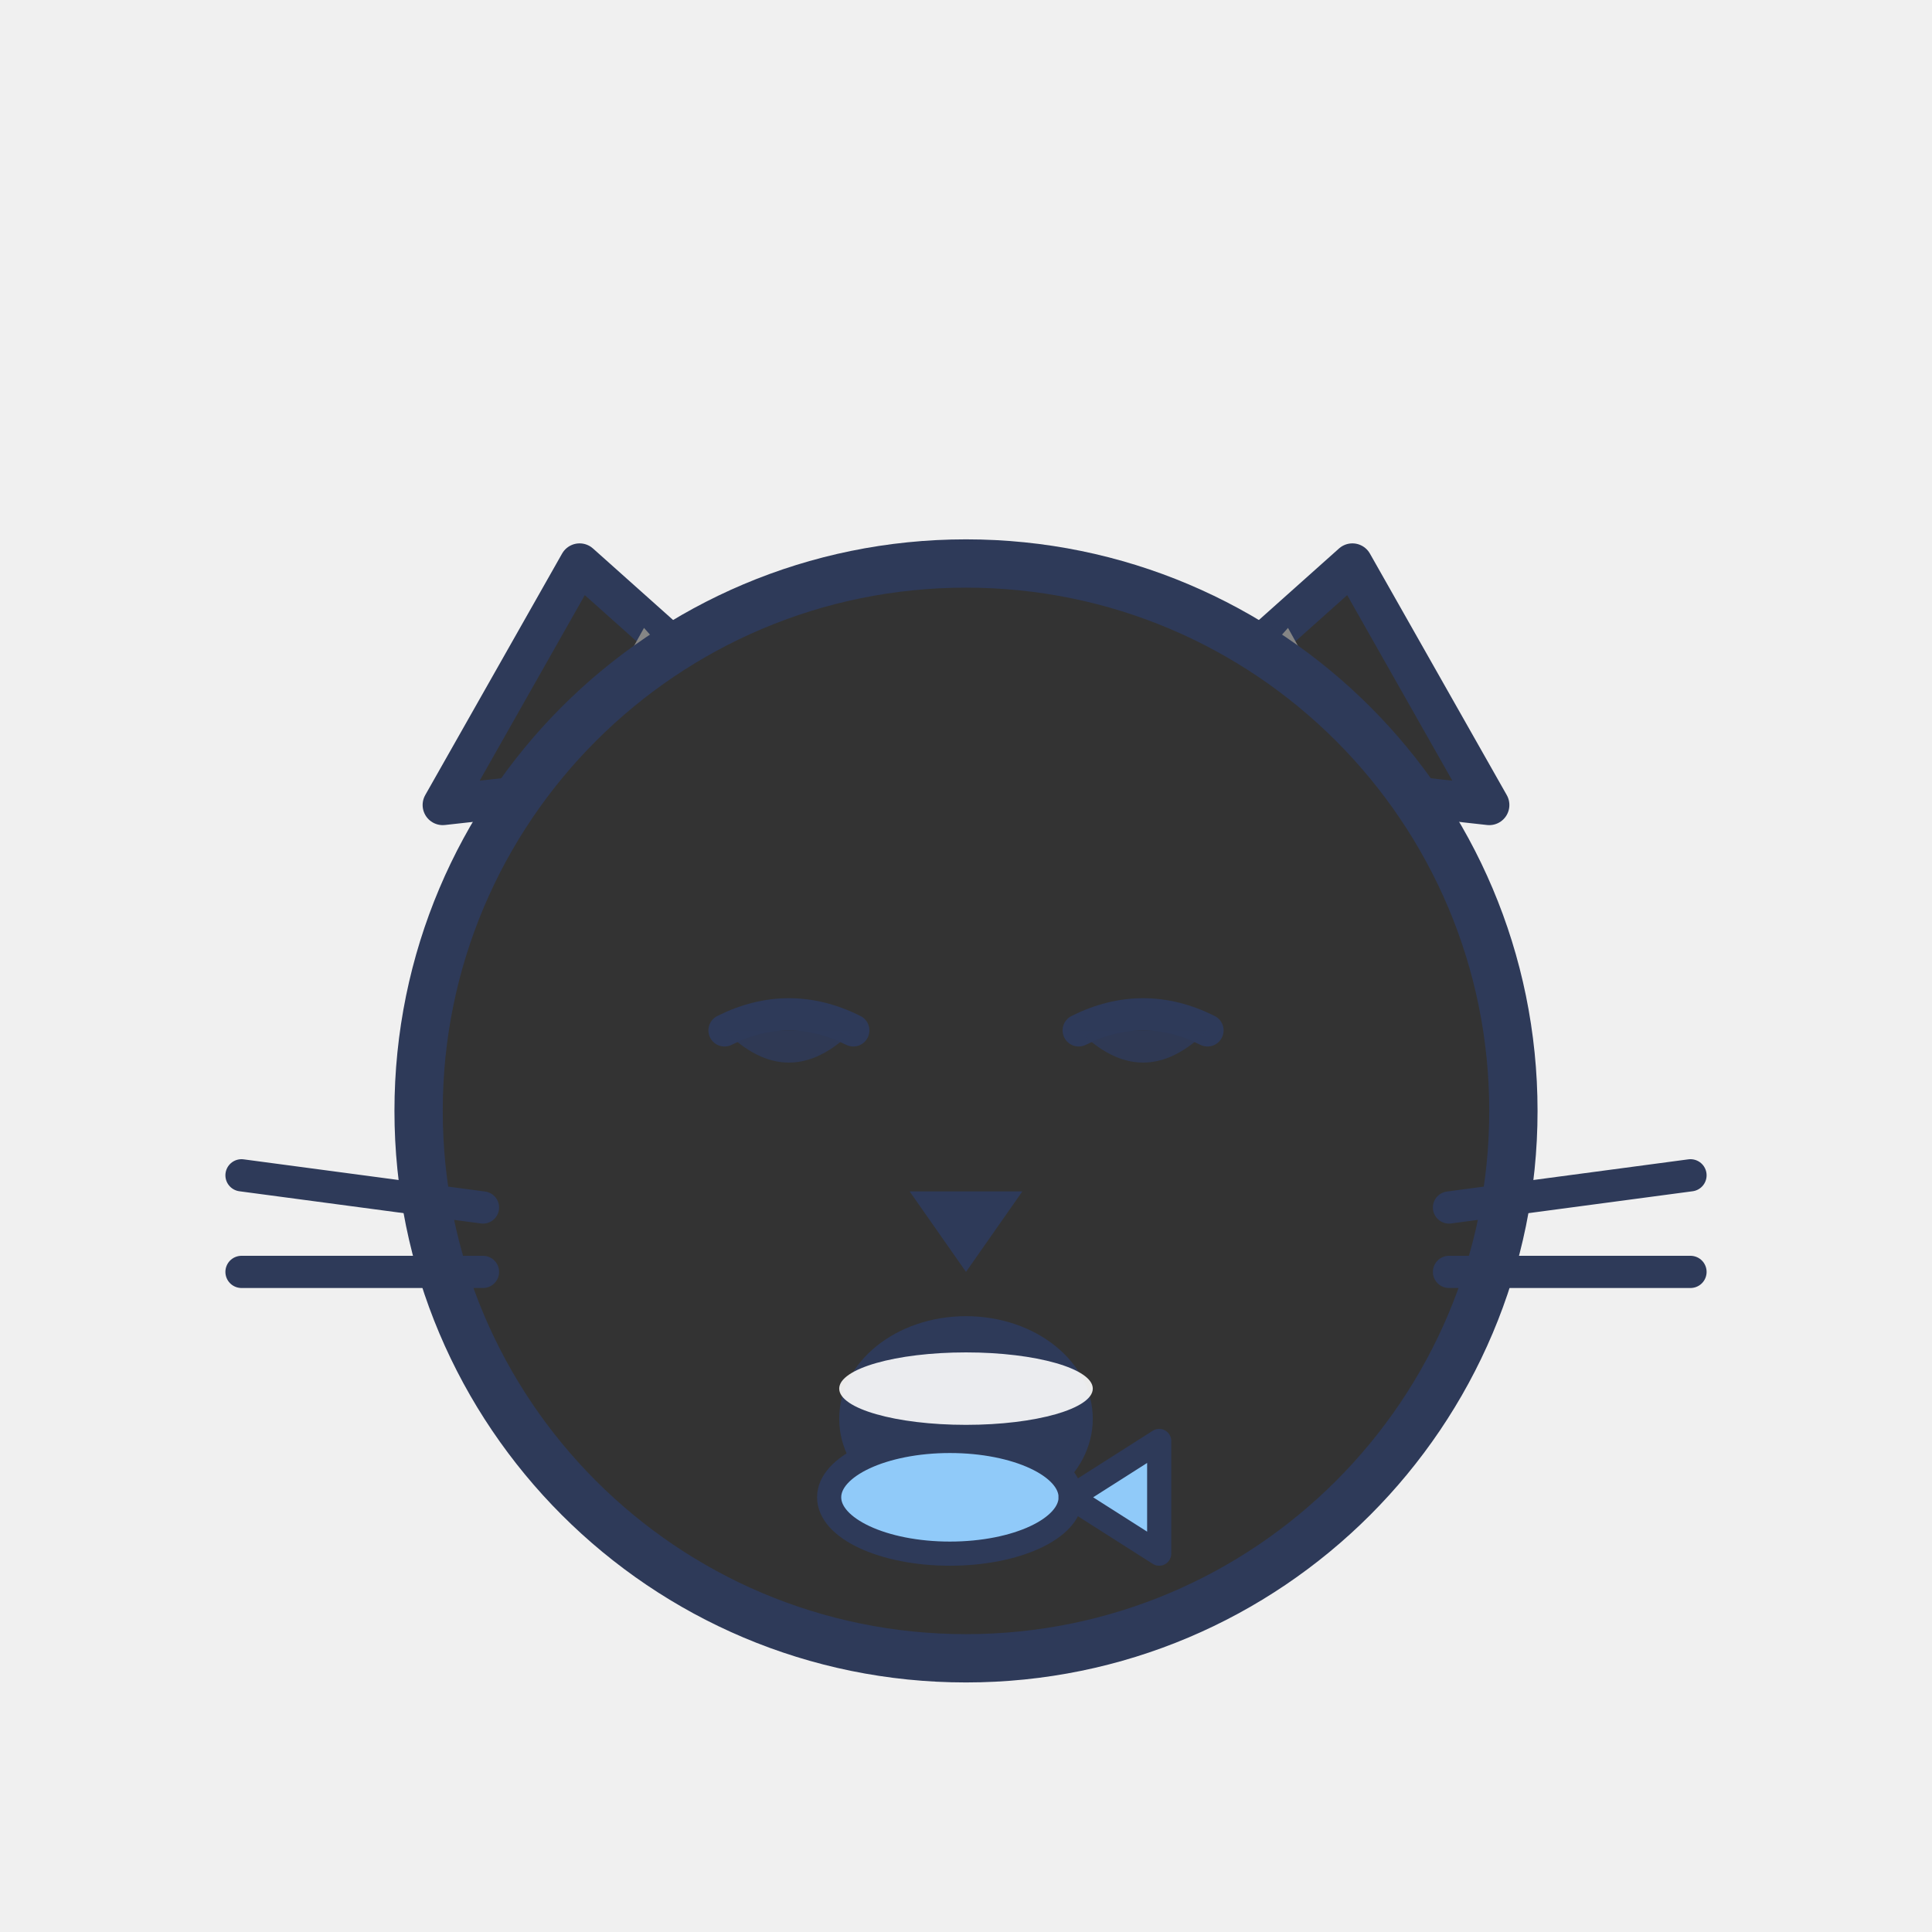
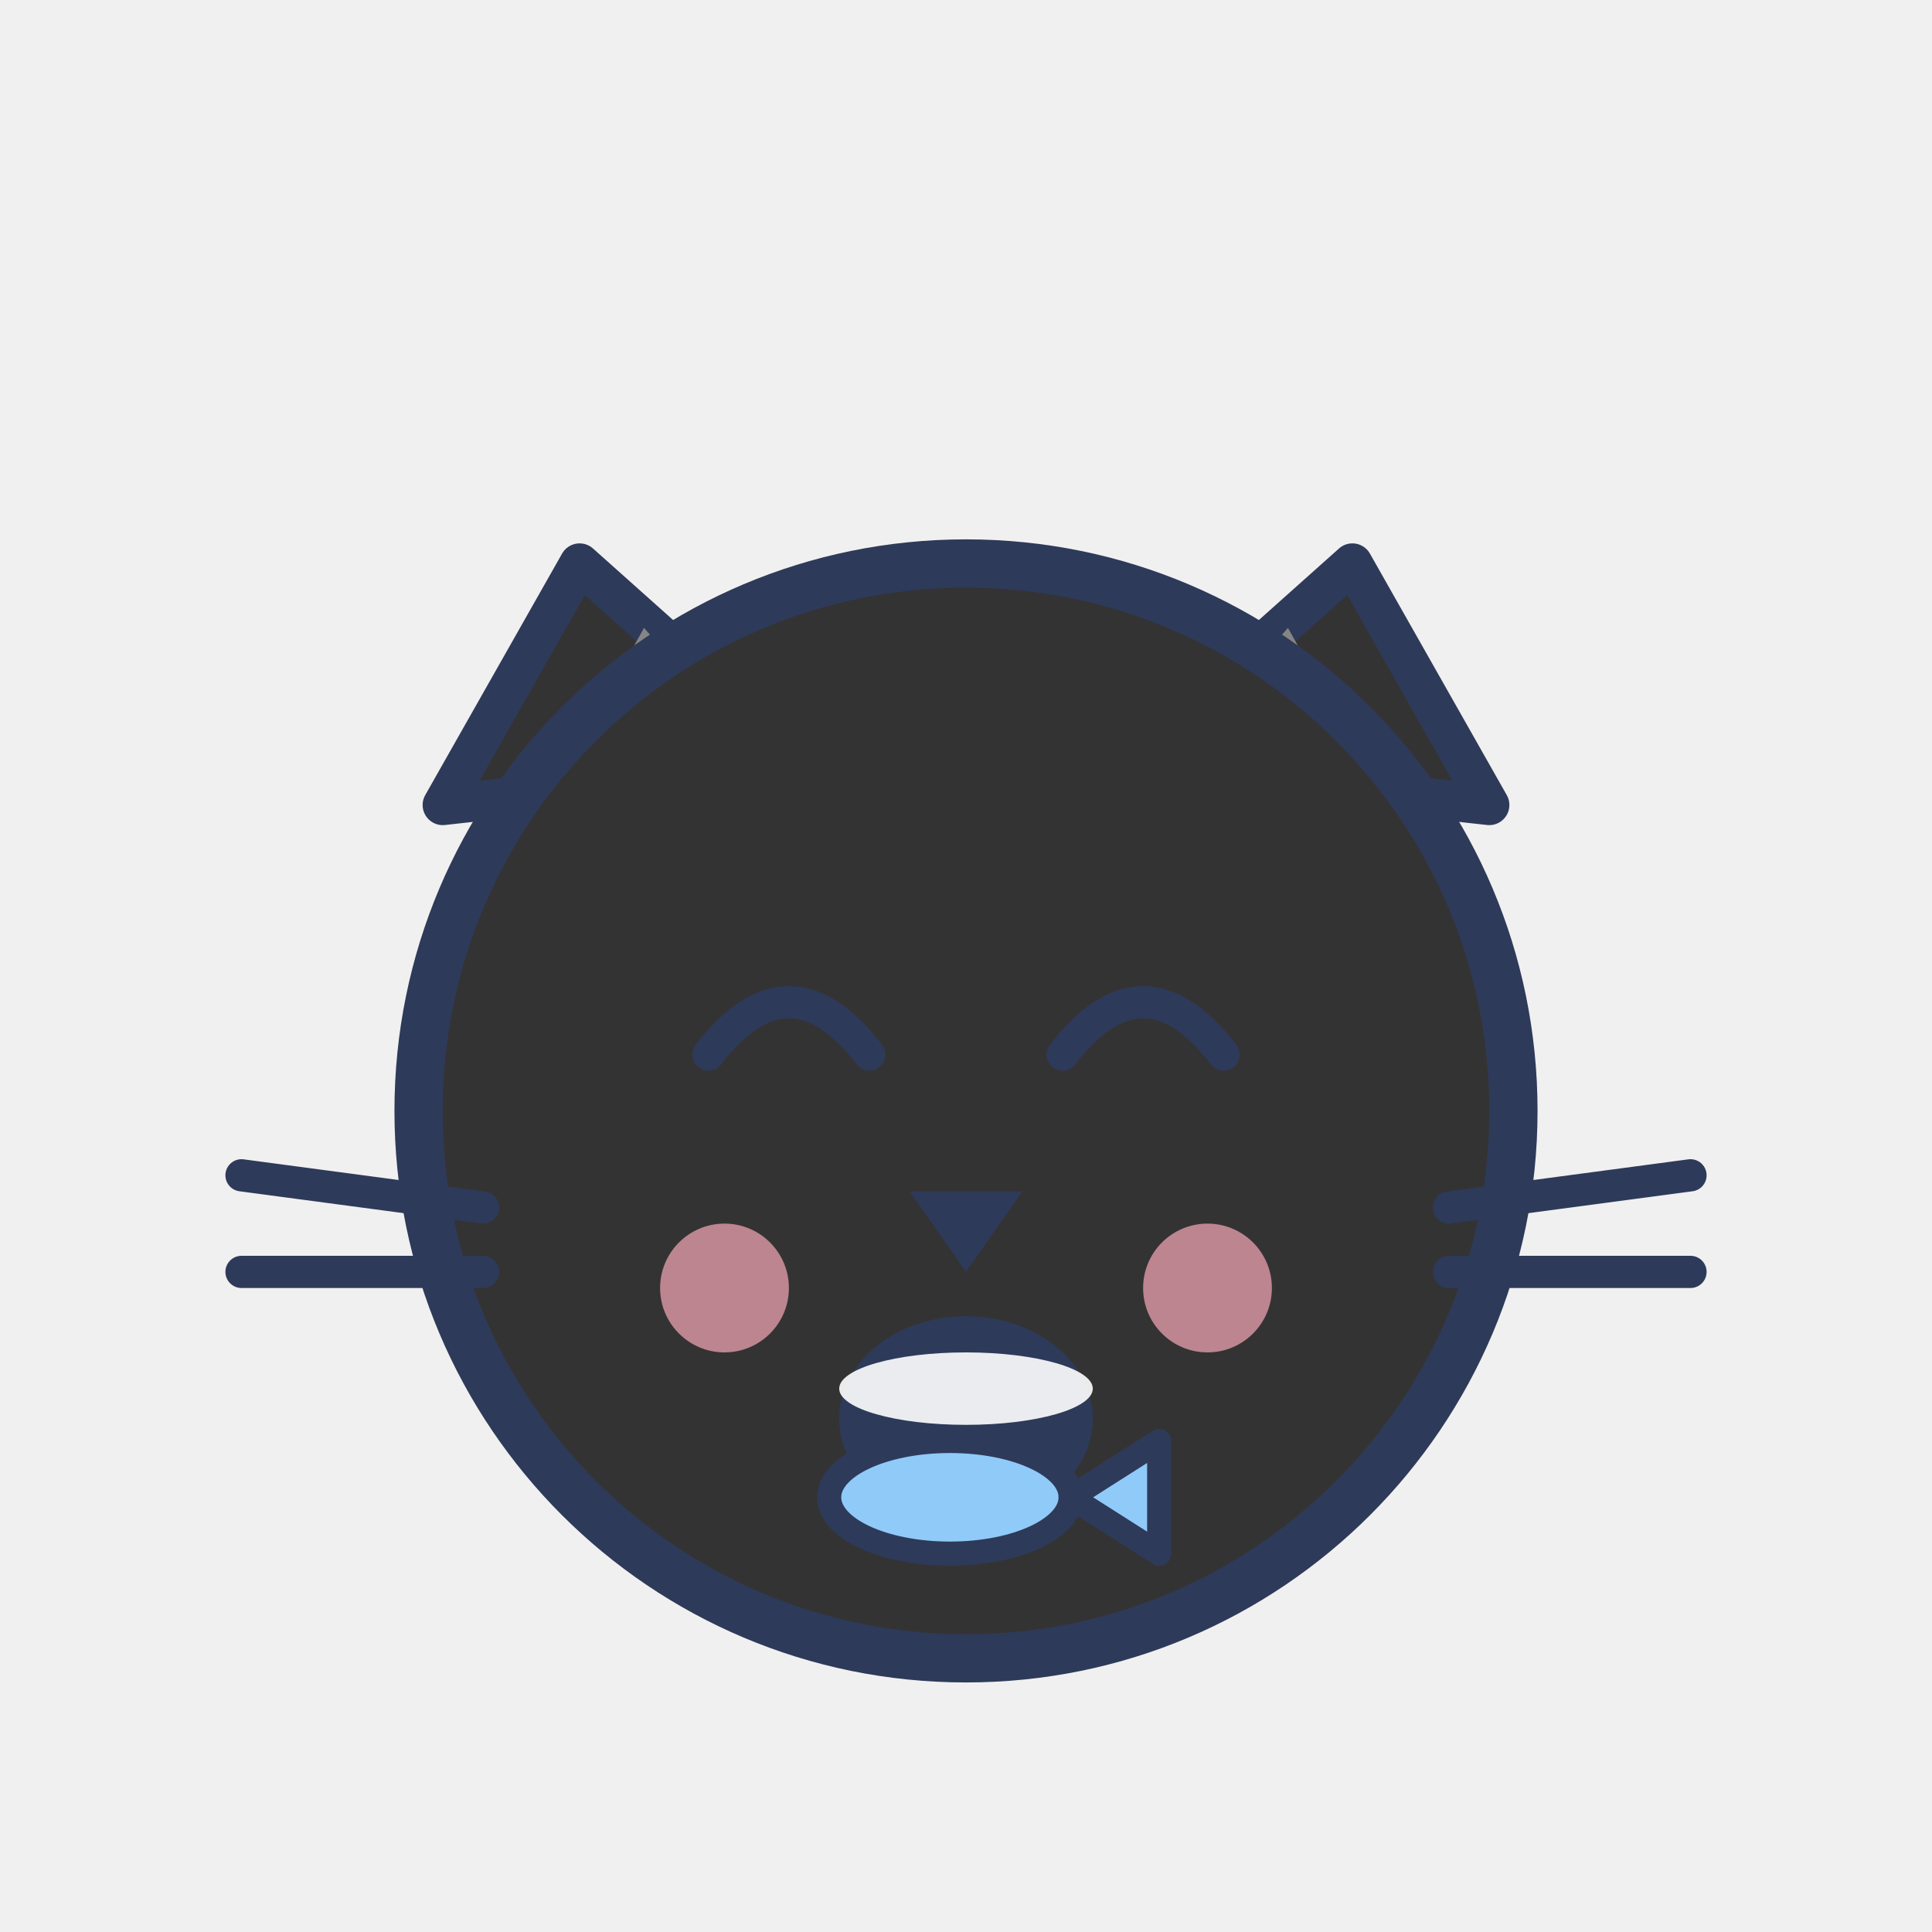
<svg xmlns="http://www.w3.org/2000/svg" viewBox="0 0 240 240" width="240" height="240">
  <defs>
    <linearGradient id="rainbowGrad" x1="0%" y1="0%" x2="100%" y2="100%">
      <stop offset="0%" stop-color="#E53935" />
      <stop offset="20%" stop-color="#FB8C00" />
      <stop offset="40%" stop-color="#FDD835" />
      <stop offset="60%" stop-color="#43A047" />
      <stop offset="80%" stop-color="#1E88E5" />
      <stop offset="100%" stop-color="#8E24AA" />
    </linearGradient>
  </defs>
  <g>
    <g>
      <polygon points="72,70 100,95 55,100" fill="#333333" stroke="#2E3A59" stroke-width="5" stroke-linejoin="round" />
      <polygon points="80,78 96,96 70,96" fill="rgb(133,133,133)" />
    </g>
    <g>
      <polygon points="168,70 140,95 185,100" fill="#333333" stroke="#2E3A59" stroke-width="5" stroke-linejoin="round" />
      <polygon points="160,78 144,96 170,96" fill="rgb(133,133,133)" />
    </g>
    <circle cx="120" cy="138" r="68" fill="#333333" stroke="#2E3A59" stroke-width="6" />
-     <path d="M90 128 Q98 124 106 128" stroke="#2E3A59" stroke-width="4" fill="none" stroke-linecap="round" />
-     <path d="M90 128 Q98 136 106 128" fill="#2E3A59" opacity="0.85" />
-     <path d="M134 128 Q142 124 150 128" stroke="#2E3A59" stroke-width="4" fill="none" stroke-linecap="round" />
-     <path d="M134 128 Q142 136 150 128" fill="#2E3A59" opacity="0.85" />
+     <path d="M88 131 Q98 118 108 131" stroke="#2E3A59" stroke-width="4" fill="none" stroke-linecap="round" />
+     <path d="M132 131 Q142 118 152 131" stroke="#2E3A59" stroke-width="4" fill="none" stroke-linecap="round" />
    <polygon points="113,148 127,148 120,158" fill="#2E3A59" />
    <path d="M60,150 L30,146 M60,158 L30,158 M180,150 L210,146 M180,158 L210,158" stroke="#2E3A59" stroke-width="4" stroke-linecap="round" />
    <ellipse cx="120" cy="176.25" rx="15.75" ry="12.75" fill="#2E3A59" />
    <ellipse cx="120" cy="172.5" rx="15.75" ry="4.5" fill="#fff" opacity="0.9" />
  </g>
+   <circle cx="90" cy="160" r="8" fill="#F7A8B8" opacity="0.7" />
+   <circle cx="150" cy="160" r="8" fill="#F7A8B8" opacity="0.7" />
  <g transform="translate(118,186)">
    <ellipse cx="0" cy="0" rx="15" ry="7" fill="#90CAF9" stroke="#2E3A59" stroke-width="3" />
    <polygon points="15,0 26,-7 26,7" fill="#90CAF9" stroke="#2E3A59" stroke-width="3" stroke-linejoin="round" />
  </g>
</svg>
